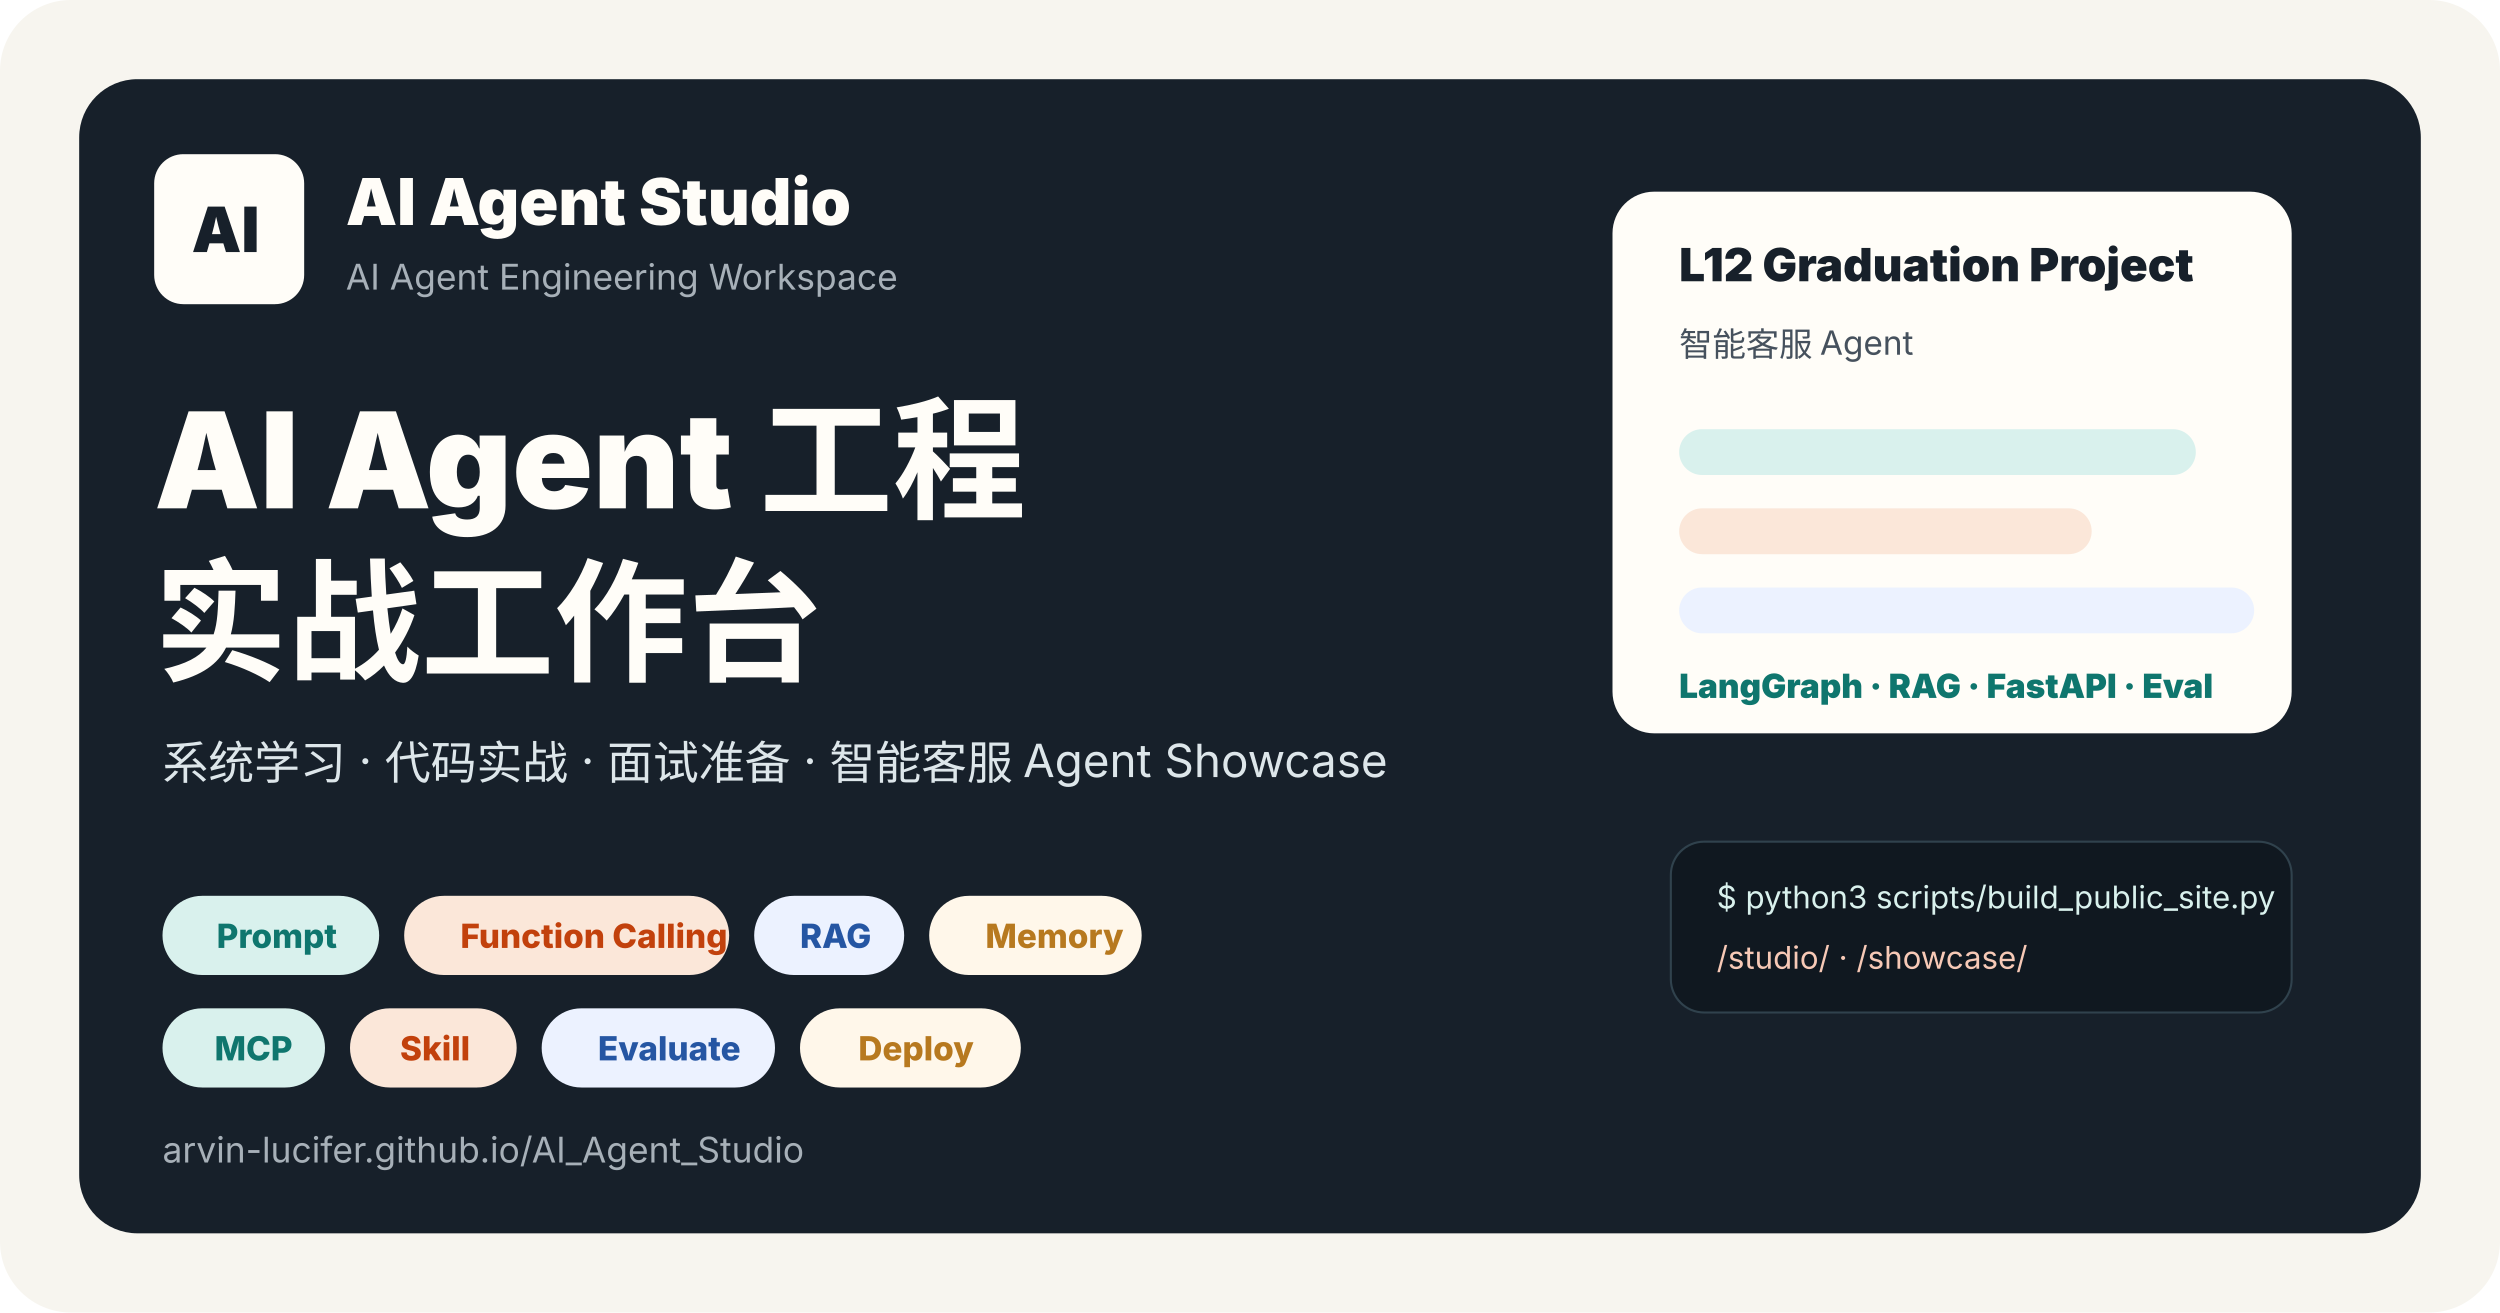
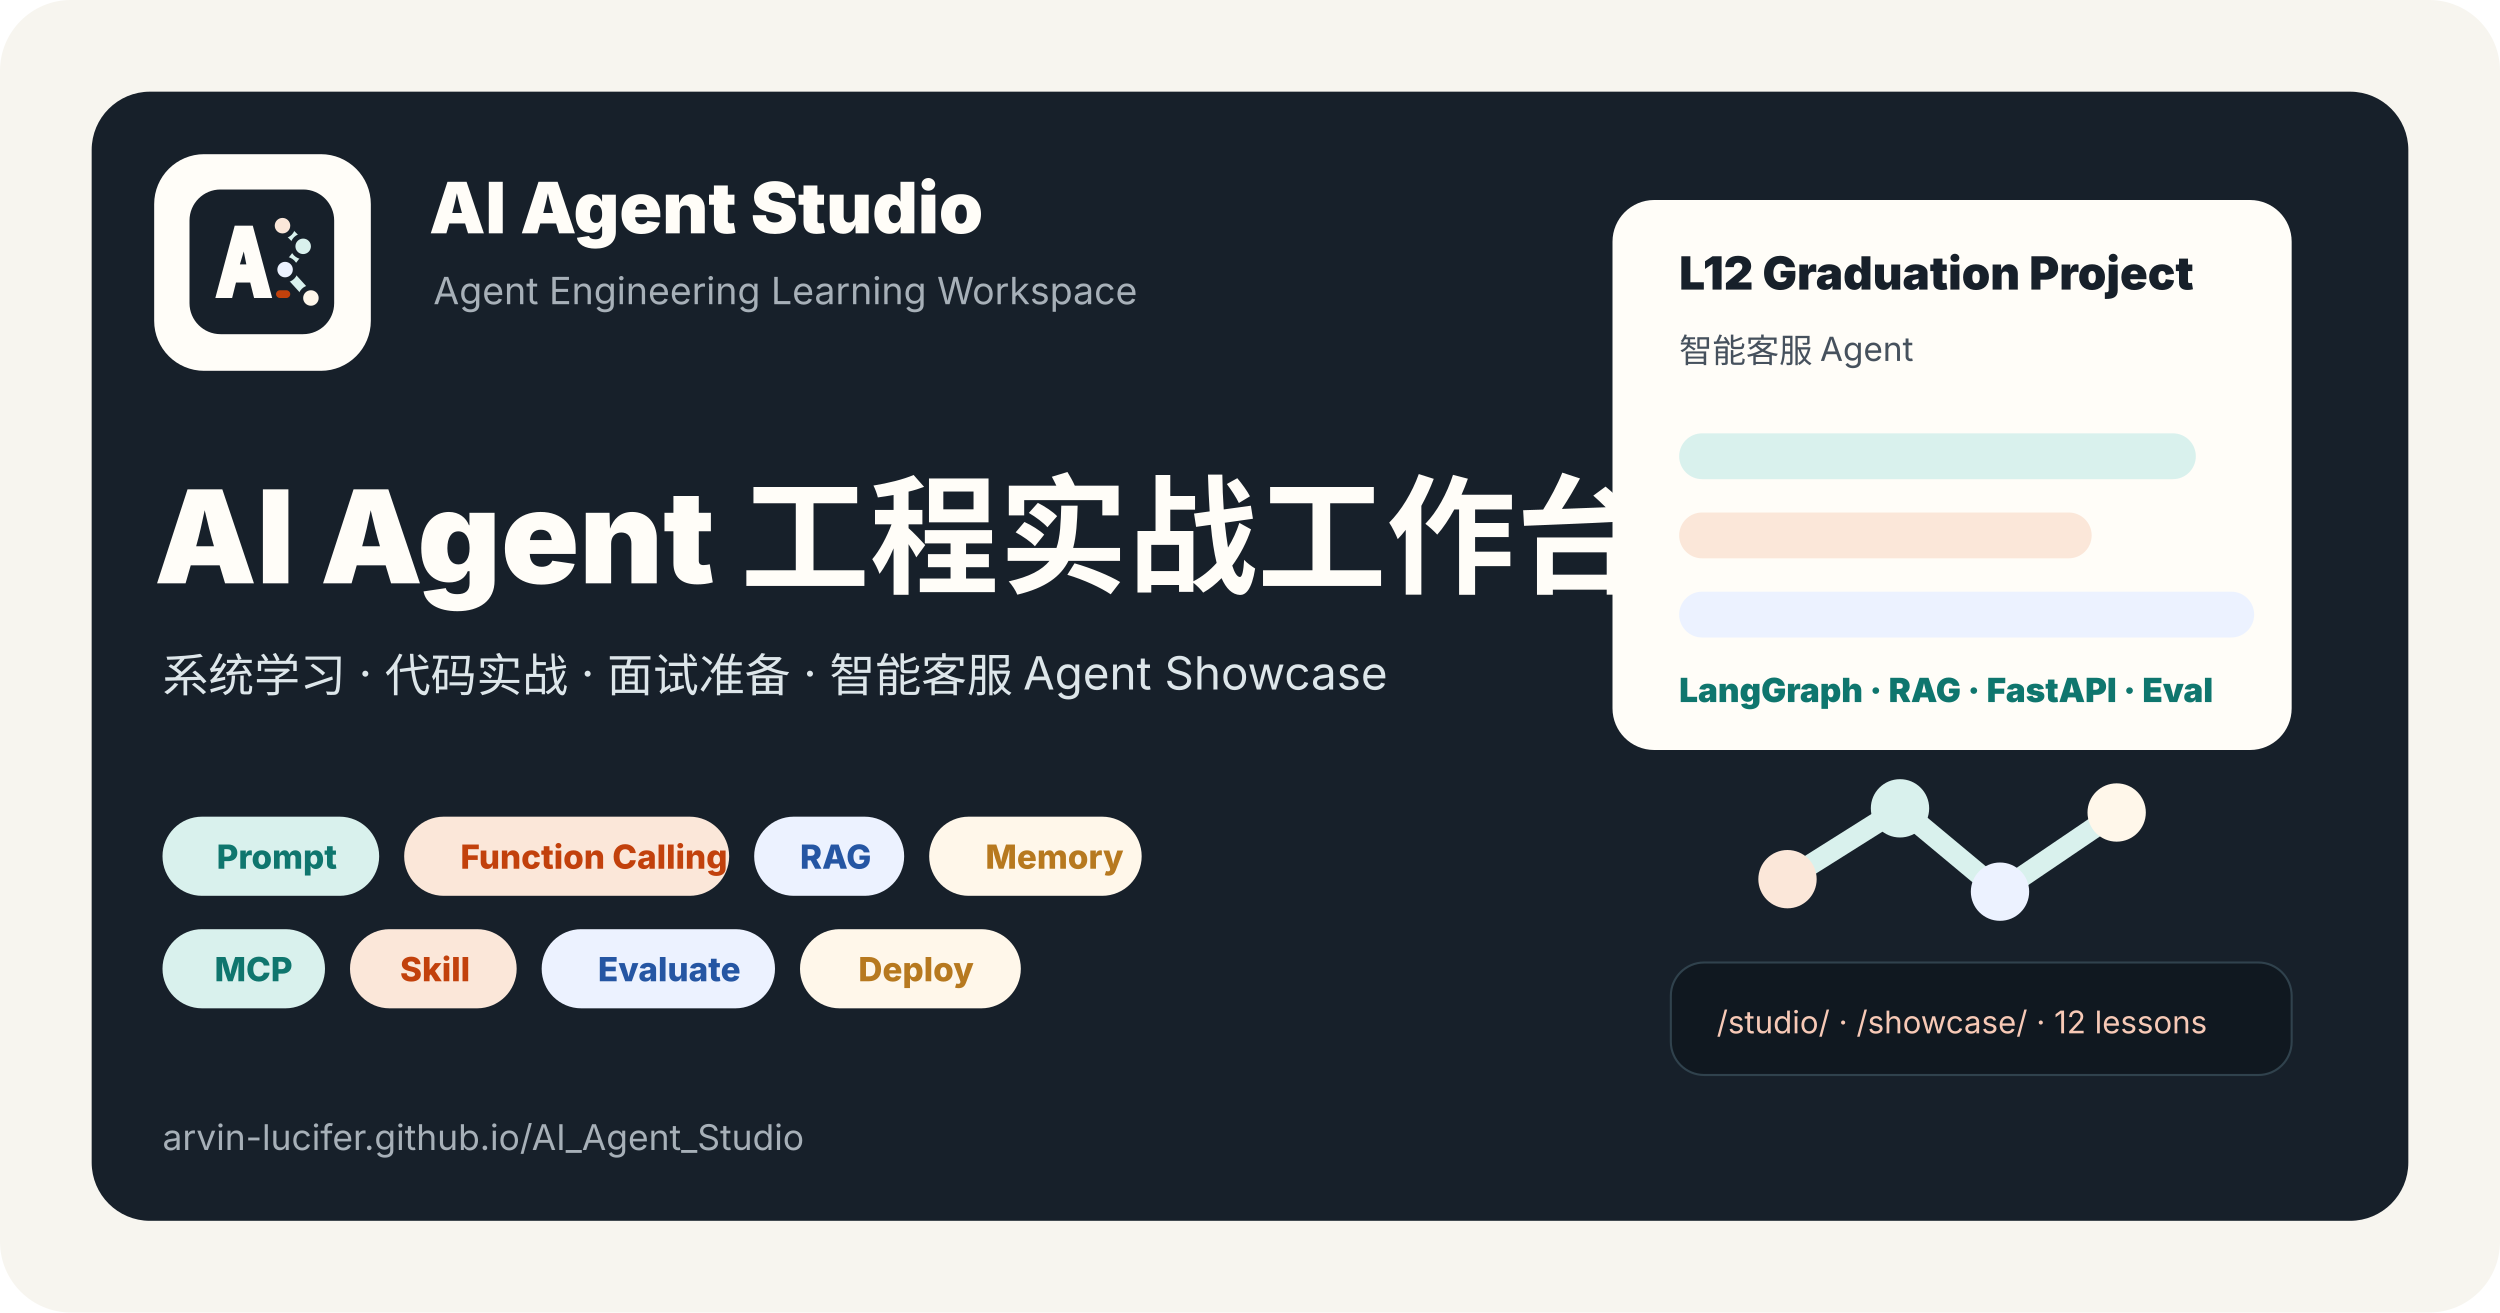
<svg xmlns="http://www.w3.org/2000/svg" width="1200" height="630" viewBox="0 0 1200 630" fill="none" role="img" aria-labelledby="title desc">
  <rect width="1200" height="630" rx="34" fill="#F7F5EF" />
-   <rect x="38" y="38" width="1124" height="554" rx="28" fill="#17202A" />
-   <rect x="74" y="74" width="72" height="72" rx="14" fill="#FFFDF8" />
-   <text x="92" y="121" fill="#17202A" font-family="Inter,Arial,sans-serif" font-size="30" font-weight="900">AI</text>
-   <text x="166" y="108" fill="#FFFDF8" font-family="Inter,Arial,sans-serif" font-size="31" font-weight="900">AI Agent Studio</text>
-   <text x="166" y="139" fill="#A7B0B8" font-family="Inter,Arial,sans-serif" font-size="17">AI Agent Engineering Workspace</text>
-   <text x="74" y="244" fill="#FFFDF8" font-family="Inter,Arial,sans-serif" font-size="64" font-weight="900">AI Agent 工程</text>
-   <text x="74" y="322" fill="#FFFDF8" font-family="Inter,Arial,sans-serif" font-size="64" font-weight="900">实战工作台</text>
-   <text x="78" y="374" fill="#DDE6EA" font-family="Inter,Arial,sans-serif" font-size="22">系统学习 · 代码实战 · 面试准备 · 智能客服 Agent Showcase</text>
+   <rect x="44" y="44" width="1112" height="542" rx="28" fill="#17202A" />
+   <rect x="74" y="74" width="104" height="104" rx="24" fill="#FFFDF8" />
+   <g transform="translate(86 86) scale(0.62)">
+     <rect x="8" y="8" width="112" height="112" rx="24" fill="#17202A" />
+     <path d="M80 36L96 52L82 70L102 92" stroke="#D9F1ED" stroke-width="7" stroke-linecap="round" stroke-linejoin="round" />
+     <circle cx="80" cy="36" r="8" fill="#FBE7D9" stroke="#17202A" stroke-width="4" />
+     <circle cx="96" cy="52" r="8" fill="#D9F1ED" stroke="#17202A" stroke-width="4" />
+     <circle cx="82" cy="70" r="8" fill="#ECF2FF" stroke="#17202A" stroke-width="4" />
+     <circle cx="102" cy="92" r="8" fill="#FFF7EA" stroke="#17202A" stroke-width="4" />
+     <path d="M28 92L43 36H57L72 92H58L55 80H44L41 92H28ZM47 66H52L50 56L47 66Z" fill="#FFFDF8" />
+     <rect x="75" y="86" width="11" height="6" rx="3" fill="#C2410C" />
+   </g>
+   <text x="206" y="112" fill="#FFFDF8" font-family="Inter,Arial,sans-serif" font-size="34" font-weight="900">AI Agent Studio</text>
+   <text x="208" y="146" fill="#A7B0B8" font-family="Inter,Arial,sans-serif" font-size="18">Agent Engineering Learning Workspace</text>
+   <text x="74" y="280" fill="#FFFDF8" font-family="Inter,Arial,sans-serif" font-size="62" font-weight="900">AI Agent 工程实战工作台</text>
+   <text x="78" y="332" fill="#DDE6EA" font-family="Inter,Arial,sans-serif" font-size="22">系统学习 · 代码实战 · 面试准备 · 智能客服 Agent Showcase</text>
  <g font-family="Inter,Arial,sans-serif" font-size="16" font-weight="800">
-     <rect x="78" y="430" width="104" height="38" rx="19" fill="#D9F1ED" />
-     <text x="104" y="455" fill="#0F766E">Prompt</text>
-     <rect x="194" y="430" width="156" height="38" rx="19" fill="#FBE7D9" />
-     <text x="221" y="455" fill="#C2410C">Function Calling</text>
-     <rect x="362" y="430" width="72" height="38" rx="19" fill="#ECF2FF" />
-     <text x="384" y="455" fill="#2556A3">RAG</text>
-     <rect x="446" y="430" width="102" height="38" rx="19" fill="#FFF7EA" />
-     <text x="473" y="455" fill="#B7791F">Memory</text>
-     <rect x="78" y="484" width="78" height="38" rx="19" fill="#D9F1ED" />
-     <text x="103" y="509" fill="#0F766E">MCP</text>
-     <rect x="168" y="484" width="80" height="38" rx="19" fill="#FBE7D9" />
-     <text x="192" y="509" fill="#C2410C">Skill</text>
-     <rect x="260" y="484" width="112" height="38" rx="19" fill="#ECF2FF" />
-     <text x="287" y="509" fill="#2556A3">Evaluate</text>
-     <rect x="384" y="484" width="106" height="38" rx="19" fill="#FFF7EA" />
-     <text x="412" y="509" fill="#B7791F">Deploy</text>
+     <rect x="78" y="392" width="104" height="38" rx="19" fill="#D9F1ED" />
+     <text x="104" y="417" fill="#0F766E">Prompt</text>
+     <rect x="194" y="392" width="156" height="38" rx="19" fill="#FBE7D9" />
+     <text x="221" y="417" fill="#C2410C">Function Calling</text>
+     <rect x="362" y="392" width="72" height="38" rx="19" fill="#ECF2FF" />
+     <text x="384" y="417" fill="#2556A3">RAG</text>
+     <rect x="446" y="392" width="102" height="38" rx="19" fill="#FFF7EA" />
+     <text x="473" y="417" fill="#B7791F">Memory</text>
+     <rect x="78" y="446" width="78" height="38" rx="19" fill="#D9F1ED" />
+     <text x="103" y="471" fill="#0F766E">MCP</text>
+     <rect x="168" y="446" width="80" height="38" rx="19" fill="#FBE7D9" />
+     <text x="192" y="471" fill="#C2410C">Skill</text>
+     <rect x="260" y="446" width="112" height="38" rx="19" fill="#ECF2FF" />
+     <text x="287" y="471" fill="#2556A3">Evaluate</text>
+     <rect x="384" y="446" width="106" height="38" rx="19" fill="#FFF7EA" />
+     <text x="412" y="471" fill="#B7791F">Deploy</text>
  </g>
  <g font-family="Inter,Arial,sans-serif">
-     <rect x="774" y="92" width="326" height="260" rx="20" fill="#FFFDF8" />
-     <text x="806" y="135" fill="#17202A" font-size="22" font-weight="900">L12 Graduation Project</text>
-     <text x="806" y="171" fill="#46515D" font-size="16">智能客服 Agent</text>
-     <rect x="806" y="206" width="248" height="22" rx="11" fill="#D9F1ED" />
-     <rect x="806" y="244" width="198" height="22" rx="11" fill="#FBE7D9" />
-     <rect x="806" y="282" width="276" height="22" rx="11" fill="#ECF2FF" />
-     <text x="806" y="335" fill="#0F766E" font-size="16" font-weight="900">LangGraph · RAG · FastAPI · Eval</text>
-     <rect x="802" y="404" width="298" height="82" rx="16" fill="#101820" stroke="#30424D" />
-     <text x="824" y="436" fill="#D9F1ED" font-size="15">$ python3 scripts/build_public_site.py</text>
-     <text x="824" y="465" fill="#F7C9B6" font-size="15">/studio/ · /showcase/</text>
+     <rect x="774" y="96" width="326" height="264" rx="20" fill="#FFFDF8" />
+     <text x="806" y="139" fill="#17202A" font-size="22" font-weight="900">L12 Graduation Project</text>
+     <text x="806" y="174" fill="#46515D" font-size="16">智能客服 Agent</text>
+     <rect x="806" y="208" width="248" height="22" rx="11" fill="#D9F1ED" />
+     <rect x="806" y="246" width="198" height="22" rx="11" fill="#FBE7D9" />
+     <rect x="806" y="284" width="276" height="22" rx="11" fill="#ECF2FF" />
+     <text x="806" y="337" fill="#0F766E" font-size="16" font-weight="900">LangGraph · RAG · FastAPI · Eval</text>
+     <path d="M858 422L912 388L960 428L1016 390" stroke="#D9F1ED" stroke-width="10" stroke-linecap="round" stroke-linejoin="round" />
+     <circle cx="858" cy="422" r="14" fill="#FBE7D9" />
+     <circle cx="912" cy="388" r="14" fill="#D9F1ED" />
+     <circle cx="960" cy="428" r="14" fill="#ECF2FF" />
+     <circle cx="1016" cy="390" r="14" fill="#FFF7EA" />
+     <rect x="802" y="462" width="298" height="54" rx="16" fill="#101820" stroke="#30424D" />
+     <text x="824" y="496" fill="#F7C9B6" font-size="15">/studio/ · /showcase/ · 12 lessons</text>
  </g>
-   <text x="78" y="558" fill="#A7B0B8" font-family="Inter,Arial,sans-serif" font-size="17">arvin-lucifer.github.io/AI_Agent_Studio</text>
+   <text x="78" y="552" fill="#A7B0B8" font-family="Inter,Arial,sans-serif" font-size="17">arvin-lucifer.github.io/AI_Agent_Studio</text>
</svg>
